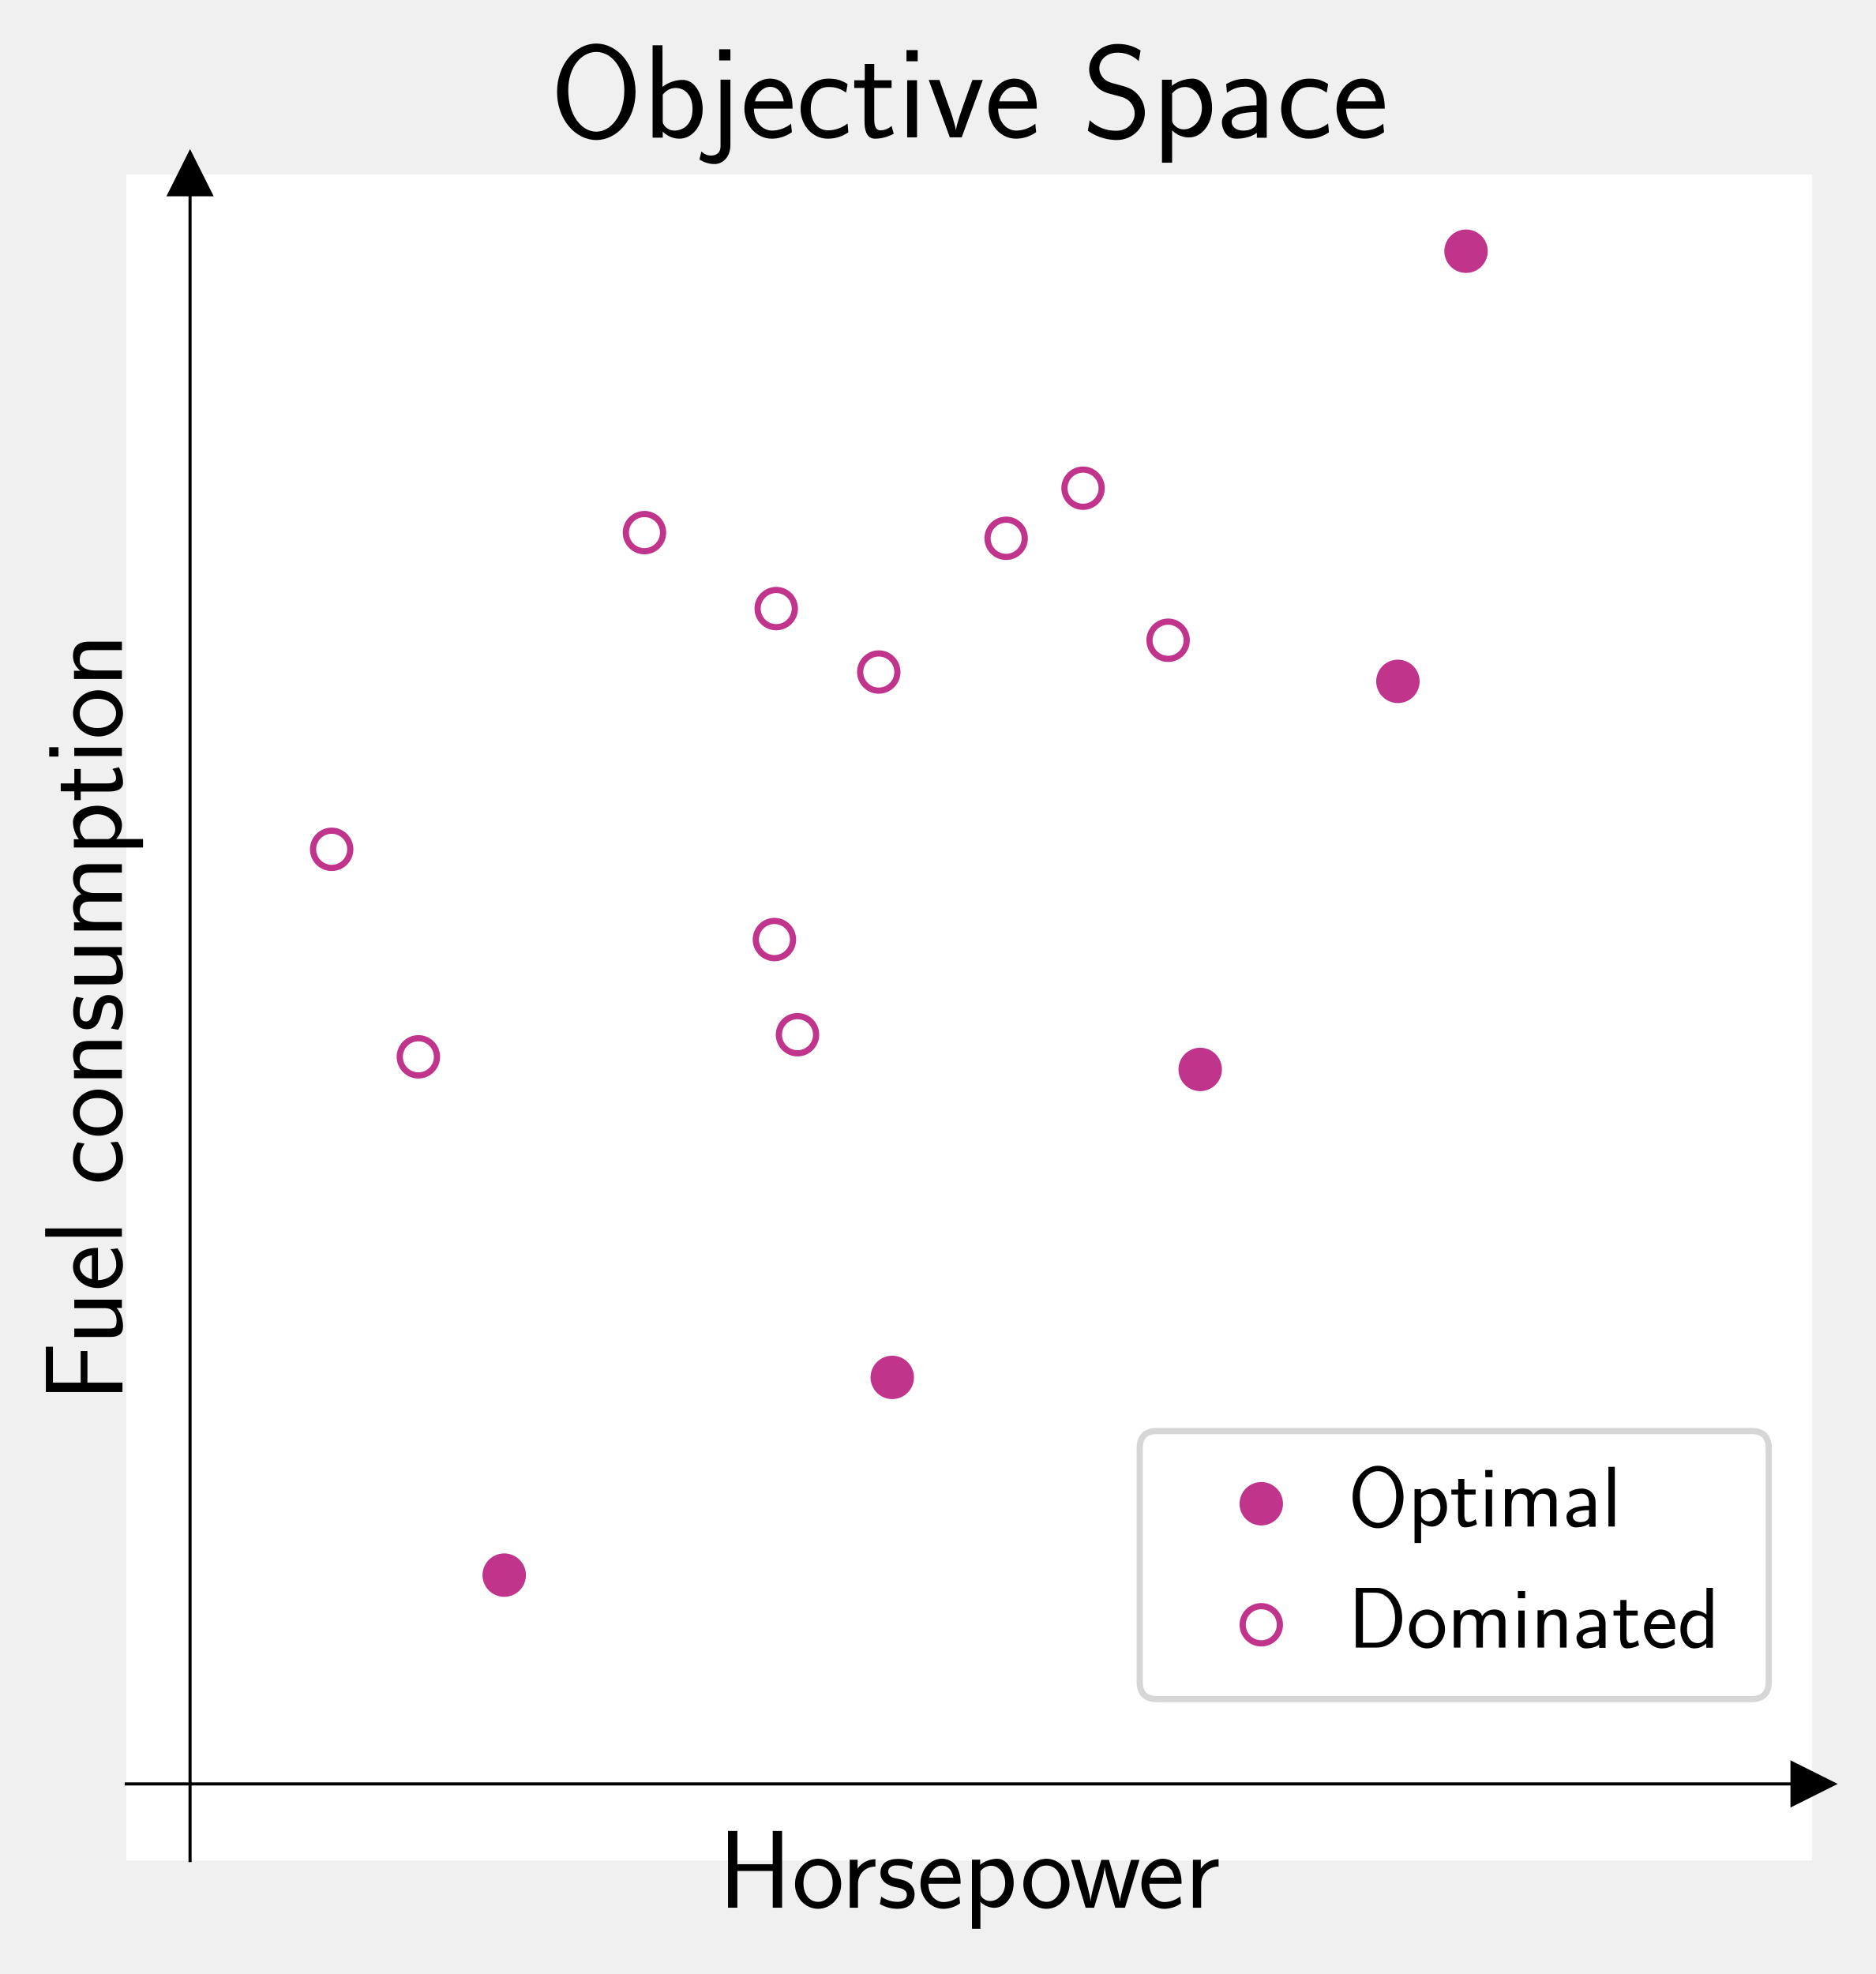
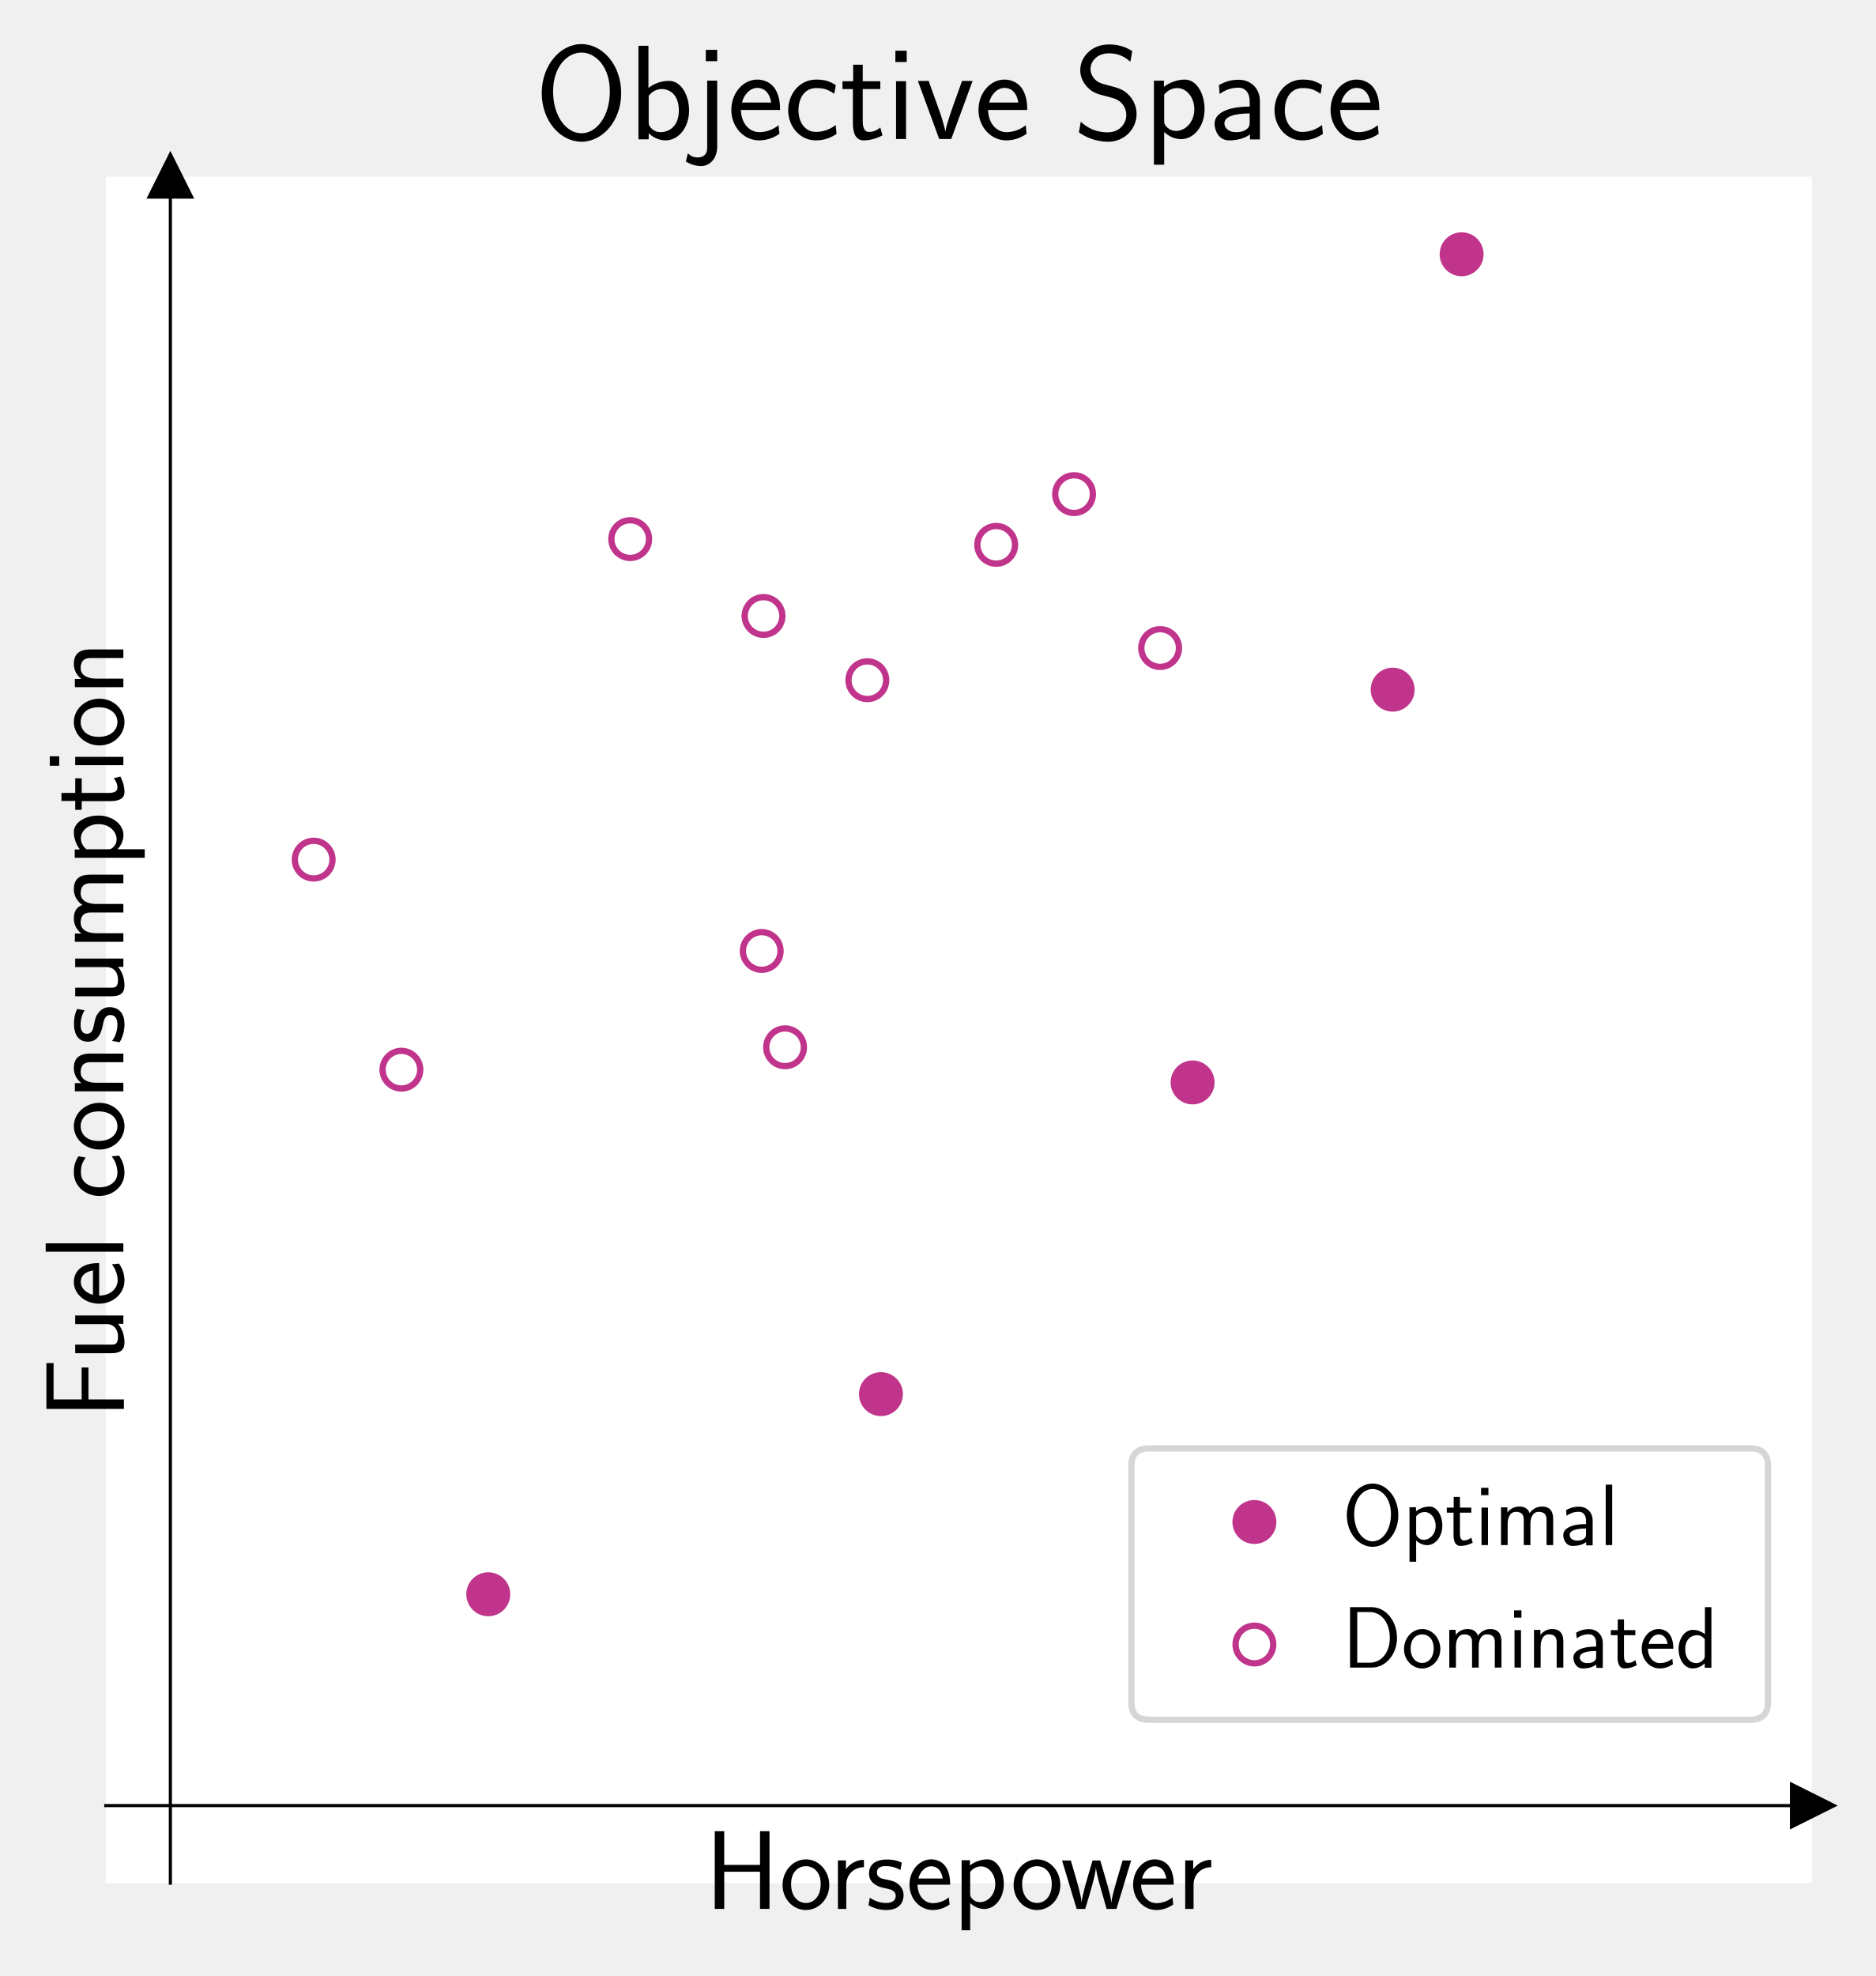
- <svg xmlns="http://www.w3.org/2000/svg" xmlns:xlink="http://www.w3.org/1999/xlink" width="302.356pt" height="318.231pt" viewBox="0 0 302.356 318.231" version="1.1">
+ <svg xmlns="http://www.w3.org/2000/svg" xmlns:xlink="http://www.w3.org/1999/xlink" width="298.856pt" height="314.731pt" viewBox="0 0 298.856 314.731" version="1.1">
  <defs>
    <style type="text/css">*{stroke-linejoin: round; stroke-linecap: butt}</style>
  </defs>
  <g id="figure_1">
    <g id="patch_1">
-       <path d="M -0 318.231  L 302.356 318.231  L 302.356 0  L -0 0  L -0 318.231  z " style="fill: none" />
+       <path d="M 0 314.731  L 298.856 314.731  L 298.856 -0  L 0 -0  L 0 314.731  z " style="fill: none" />
    </g>
    <g id="axes_1">
      <g id="patch_2">
-         <path d="M 20.356 299.944  L 292.156 299.944  L 292.156 28.144  L 20.356 28.144  z " style="fill: #ffffff" />
+         <path d="M 16.856 299.944  L 288.656 299.944  L 288.656 28.144  L 16.856 28.144  z " style="fill: #ffffff" />
      </g>
      <g id="PathCollection_1">
        <defs>
-           <path id="me8bba77afc" d="M 0 3  C 0.796 3 1.559 2.684 2.121 2.121  C 2.684 1.559 3 0.796 3 0  C 3 -0.796 2.684 -1.559 2.121 -2.121  C 1.559 -2.684 0.796 -3 0 -3  C -0.796 -3 -1.559 -2.684 -2.121 -2.121  C -2.684 -1.559 -3 -0.796 -3 0  C -3 0.796 -2.684 1.559 -2.121 2.121  C -1.559 2.684 -0.796 3 0 3  z " style="stroke: #c0348b" />
-         </defs>
-         <g clip-path="url(#pfab34923e4)">
-           <use xlink:href="#me8bba77afc" x="236.353" y="40.499" style="fill: #c0348b; stroke: #c0348b" />
-           <use xlink:href="#me8bba77afc" x="225.369" y="109.846" style="fill: #c0348b; stroke: #c0348b" />
-           <use xlink:href="#me8bba77afc" x="193.494" y="172.405" style="fill: #c0348b; stroke: #c0348b" />
-           <use xlink:href="#me8bba77afc" x="143.847" y="222.052" style="fill: #c0348b; stroke: #c0348b" />
-           <use xlink:href="#me8bba77afc" x="81.288" y="253.928" style="fill: #c0348b; stroke: #c0348b" />
+           <path id="m23ed366754" d="M 0 3  C 0.796 3 1.559 2.684 2.121 2.121  C 2.684 1.559 3 0.796 3 0  C 3 -0.796 2.684 -1.559 2.121 -2.121  C 1.559 -2.684 0.796 -3 0 -3  C -0.796 -3 -1.559 -2.684 -2.121 -2.121  C -2.684 -1.559 -3 -0.796 -3 0  C -3 0.796 -2.684 1.559 -2.121 2.121  C -1.559 2.684 -0.796 3 0 3  z " style="stroke: #c0348b" />
+         </defs>
+         <g clip-path="url(#p8de6a04092)">
+           <use xlink:href="#m23ed366754" x="232.853" y="40.499" style="fill: #c0348b; stroke: #c0348b" />
+           <use xlink:href="#m23ed366754" x="221.869" y="109.846" style="fill: #c0348b; stroke: #c0348b" />
+           <use xlink:href="#m23ed366754" x="189.994" y="172.405" style="fill: #c0348b; stroke: #c0348b" />
+           <use xlink:href="#m23ed366754" x="140.347" y="222.052" style="fill: #c0348b; stroke: #c0348b" />
+           <use xlink:href="#m23ed366754" x="77.788" y="253.928" style="fill: #c0348b; stroke: #c0348b" />
        </g>
      </g>
      <g id="PathCollection_2">
        <defs>
-           <path id="C0_0_d888e80e53" d="M 0 3  C 0.796 3 1.559 2.684 2.121 2.121  C 2.684 1.559 3 0.796 3 -0  C 3 -0.796 2.684 -1.559 2.121 -2.121  C 1.559 -2.684 0.796 -3 0 -3  C -0.796 -3 -1.559 -2.684 -2.121 -2.121  C -2.684 -1.559 -3 -0.796 -3 0  C -3 0.796 -2.684 1.559 -2.121 2.121  C -1.559 2.684 -0.796 3 0 3  z " />
-         </defs>
-         <g clip-path="url(#pfab34923e4)">
-           <use xlink:href="#C0_0_d888e80e53" x="125.141" y="98.111" style="fill: none; stroke: #c0348b" />
-         </g>
-         <g clip-path="url(#pfab34923e4)">
-           <use xlink:href="#C0_0_d888e80e53" x="103.899" y="85.867" style="fill: none; stroke: #c0348b" />
-         </g>
-         <g clip-path="url(#pfab34923e4)">
-           <use xlink:href="#C0_0_d888e80e53" x="174.608" y="78.703" style="fill: none; stroke: #c0348b" />
-         </g>
-         <g clip-path="url(#pfab34923e4)">
-           <use xlink:href="#C0_0_d888e80e53" x="188.322" y="103.217" style="fill: none; stroke: #c0348b" />
-         </g>
-         <g clip-path="url(#pfab34923e4)">
-           <use xlink:href="#C0_0_d888e80e53" x="67.449" y="170.373" style="fill: none; stroke: #c0348b" />
-         </g>
-         <g clip-path="url(#pfab34923e4)">
-           <use xlink:href="#C0_0_d888e80e53" x="141.677" y="108.34" style="fill: none; stroke: #c0348b" />
-         </g>
-         <g clip-path="url(#pfab34923e4)">
-           <use xlink:href="#C0_0_d888e80e53" x="124.852" y="151.467" style="fill: none; stroke: #c0348b" />
-         </g>
-         <g clip-path="url(#pfab34923e4)">
-           <use xlink:href="#C0_0_d888e80e53" x="162.207" y="86.78" style="fill: none; stroke: #c0348b" />
-         </g>
-         <g clip-path="url(#pfab34923e4)">
-           <use xlink:href="#C0_0_d888e80e53" x="53.472" y="136.918" style="fill: none; stroke: #c0348b" />
-         </g>
-         <g clip-path="url(#pfab34923e4)">
-           <use xlink:href="#C0_0_d888e80e53" x="128.571" y="166.806" style="fill: none; stroke: #c0348b" />
+           <path id="C0_0_ab36ab790d" d="M 0 3  C 0.796 3 1.559 2.684 2.121 2.121  C 2.684 1.559 3 0.796 3 -0  C 3 -0.796 2.684 -1.559 2.121 -2.121  C 1.559 -2.684 0.796 -3 0 -3  C -0.796 -3 -1.559 -2.684 -2.121 -2.121  C -2.684 -1.559 -3 -0.796 -3 0  C -3 0.796 -2.684 1.559 -2.121 2.121  C -1.559 2.684 -0.796 3 0 3  z " />
+         </defs>
+         <g clip-path="url(#p8de6a04092)">
+           <use xlink:href="#C0_0_ab36ab790d" x="121.641" y="98.111" style="fill: none; stroke: #c0348b" />
+         </g>
+         <g clip-path="url(#p8de6a04092)">
+           <use xlink:href="#C0_0_ab36ab790d" x="100.399" y="85.867" style="fill: none; stroke: #c0348b" />
+         </g>
+         <g clip-path="url(#p8de6a04092)">
+           <use xlink:href="#C0_0_ab36ab790d" x="171.108" y="78.703" style="fill: none; stroke: #c0348b" />
+         </g>
+         <g clip-path="url(#p8de6a04092)">
+           <use xlink:href="#C0_0_ab36ab790d" x="184.822" y="103.217" style="fill: none; stroke: #c0348b" />
+         </g>
+         <g clip-path="url(#p8de6a04092)">
+           <use xlink:href="#C0_0_ab36ab790d" x="63.949" y="170.373" style="fill: none; stroke: #c0348b" />
+         </g>
+         <g clip-path="url(#p8de6a04092)">
+           <use xlink:href="#C0_0_ab36ab790d" x="138.177" y="108.34" style="fill: none; stroke: #c0348b" />
+         </g>
+         <g clip-path="url(#p8de6a04092)">
+           <use xlink:href="#C0_0_ab36ab790d" x="121.352" y="151.467" style="fill: none; stroke: #c0348b" />
+         </g>
+         <g clip-path="url(#p8de6a04092)">
+           <use xlink:href="#C0_0_ab36ab790d" x="158.707" y="86.78" style="fill: none; stroke: #c0348b" />
+         </g>
+         <g clip-path="url(#p8de6a04092)">
+           <use xlink:href="#C0_0_ab36ab790d" x="49.972" y="136.918" style="fill: none; stroke: #c0348b" />
+         </g>
+         <g clip-path="url(#p8de6a04092)">
+           <use xlink:href="#C0_0_ab36ab790d" x="125.071" y="166.806" style="fill: none; stroke: #c0348b" />
        </g>
      </g>
      <g id="matplotlib.axis_1">
        <g id="text_1">
-           <g transform="translate(115.7937 307.5427)scale(0.18 -0.18)">
+           <g transform="translate(112.2937 304.0427)scale(0.18 -0.18)">
            <defs>
              <path id="CMSS17-48" d="M 3674 4416  L 3136 4416  L 3136 2501  L 1101 2501  L 1101 4416  L 563 4416  L 563 0  L 1101 0  L 1101 2112  L 3136 2112  L 3136 0  L 3674 0  L 3674 4416  z " transform="scale(0.015625)" />
              <path id="CMSS17-6f" d="M 2829 1356  C 2829 2176 2221 2816 1504 2816  C 768 2816 173 2157 173 1356  C 173 544 787 -64 1498 -64  C 2227 -64 2829 563 2829 1356  z M 1504 337  C 1050 337 659 709 659 1408  C 659 2151 1114 2427 1498 2427  C 1914 2427 2342 2126 2342 1408  C 2342 683 1926 337 1504 337  z " transform="scale(0.015625)" />
              <path id="CMSS17-72" d="M 954 1363  C 954 1965 1395 2368 1958 2368  L 1958 2789  C 1549 2789 1165 2585 934 2253  L 934 2758  L 480 2758  L 480 0  L 954 0  L 954 1363  z " transform="scale(0.015625)" />
              <path id="CMSS17-73" d="M 2061 2627  C 1683 2807 1389 2807 1197 2807  C 742 2807 198 2648 198 2003  C 198 1359 902 1218 1094 1179  C 1389 1122 1715 1058 1715 740  C 1715 337 1254 337 1171 337  C 915 337 563 407 243 638  L 166 210  C 531 0 883 -64 1178 -64  C 1965 -64 2163 416 2163 781  C 2163 1094 1984 1305 1862 1401  C 1651 1568 1574 1587 1050 1696  C 960 1709 646 1779 646 2066  C 646 2432 1050 2432 1139 2432  C 1555 2432 1811 2303 1984 2208  L 2061 2627  z " transform="scale(0.015625)" />
              <path id="CMSS17-65" d="M 2502 1377  C 2502 1590 2490 2003 2285 2345  C 2061 2713 1696 2816 1421 2816  C 755 2816 192 2188 192 1375  C 192 582 774 -64 1510 -64  C 1798 -64 2150 19 2470 248  C 2470 274 2458 414 2451 420  C 2451 433 2432 630 2432 656  C 2125 407 1773 325 1517 325  C 1107 325 666 667 646 1377  L 2502 1377  z M 698 1728  C 781 2084 1062 2421 1421 2421  C 1517 2421 1965 2421 2080 1728  L 698 1728  z " transform="scale(0.015625)" />
              <path id="CMSS17-70" d="M 966 333  C 1178 129 1466 -5 1773 -5  C 2368 -5 2880 603 2880 1412  C 2880 2159 2496 2816 1946 2816  C 1626 2816 1242 2702 954 2472  L 954 2765  L 480 2765  L 480 -1216  L 966 -1216  L 966 333  z M 966 2100  C 1018 2176 1235 2415 1587 2415  C 2035 2415 2394 1960 2394 1412  C 2394 787 1958 384 1530 384  C 1402 384 1267 415 1139 523  C 966 674 966 768 966 857  L 966 2100  z " transform="scale(0.015625)" />
              <path id="CMSS17-77" d="M 4013 2752  L 3526 2752  L 3187 1601  C 3117 1358 2918 685 2893 371  L 2886 371  C 2874 564 2765 1024 2586 1633  L 2259 2752  L 1818 2752  L 1498 1658  C 1338 1101 1216 627 1203 371  L 1197 371  C 1171 749 909 1633 870 1773  L 582 2752  L 83 2752  L 915 0  L 1402 0  C 1734 1096 1990 1943 2010 2370  C 2022 2160 2131 1707 2195 1484  L 2618 0  L 3181 0  L 4013 2752  z " transform="scale(0.015625)" />
            </defs>
            <use xlink:href="#CMSS17-48" transform="scale(0.996264)" />
            <use xlink:href="#CMSS17-6f" transform="translate(66.06152 0)scale(0.996264)" />
            <use xlink:href="#CMSS17-72" transform="translate(110.3027 0)scale(0.996264)" />
            <use xlink:href="#CMSS17-73" transform="translate(142.2125 0)scale(0.996264)" />
            <use xlink:href="#CMSS17-65" transform="translate(178.126 0)scale(0.996264)" />
            <use xlink:href="#CMSS17-70" transform="translate(219.7648 0)scale(0.996264)" />
            <use xlink:href="#CMSS17-6f" transform="translate(270.5722 0)scale(0.996264)" />
            <use xlink:href="#CMSS17-77" transform="translate(314.8134 0)scale(0.996264)" />
            <use xlink:href="#CMSS17-65" transform="translate(376.0305 0)scale(0.996264)" />
            <use xlink:href="#CMSS17-72" transform="translate(417.6693 0)scale(0.996264)" />
          </g>
        </g>
      </g>
      <g id="matplotlib.axis_2">
        <g id="text_2">
          <g transform="translate(19.6533 225.9857)rotate(-90)scale(0.18 -0.18)">
            <defs>
              <path id="CMSS17-46" d="M 2918 1984  L 2918 2373  L 1101 2373  L 1101 3968  L 1882 3968  C 1958 3968 2035 3968 2112 3968  L 3168 3968  L 3168 4375  L 563 4375  L 563 -32  L 1101 -32  L 1101 1984  L 2918 1984  z " transform="scale(0.015625)" />
              <path id="CMSS17-75" d="M 2618 2739  L 2131 2739  L 2131 972  C 2131 498 1786 306 1421 306  C 998 306 960 447 960 709  L 960 2739  L 474 2739  L 474 678  C 474 179 646 -64 1088 -64  C 1306 -64 1798 -13 2144 306  L 2144 0  L 2618 0  L 2618 2739  z " transform="scale(0.015625)" />
              <path id="CMSS17-6c" d="M 947 4416  L 474 4416  L 474 0  L 947 0  L 947 4416  z " transform="scale(0.015625)" />
              <path id="CMSS17-63" d="M 2464 2541  C 2464 2585 2170 2714 2093 2739  C 1882 2816 1613 2816 1542 2816  C 710 2816 211 2093 211 1363  C 211 595 768 -64 1517 -64  C 1946 -64 2253 76 2502 242  L 2464 664  C 2189 453 1869 337 1523 337  C 1024 337 698 774 698 1369  C 698 1831 909 2414 1549 2414  C 1901 2414 2099 2343 2394 2145  L 2464 2541  z " transform="scale(0.015625)" />
              <path id="CMSS17-6e" d="M 2618 1877  C 2618 2283 2522 2816 1798 2816  C 1389 2816 1120 2606 941 2389  L 941 2758  L 474 2758  L 474 0  L 960 0  L 960 1559  C 960 1964 1114 2428 1549 2428  C 2112 2428 2131 2048 2131 1829  L 2131 0  L 2618 0  L 2618 1877  z " transform="scale(0.015625)" />
              <path id="CMSS17-6d" d="M 4288 1877  C 4288 2308 4179 2816 3462 2816  C 2982 2816 2694 2516 2566 2331  C 2451 2670 2182 2816 1798 2816  C 1363 2816 1088 2568 941 2389  L 941 2758  L 474 2758  L 474 0  L 960 0  L 960 1559  C 960 1939 1101 2428 1555 2428  C 2138 2428 2138 2016 2138 1829  L 2138 0  L 2624 0  L 2624 1559  C 2624 1939 2765 2428 3219 2428  C 3802 2428 3802 2016 3802 1829  L 3802 0  L 4288 0  L 4288 1877  z " transform="scale(0.015625)" />
              <path id="CMSS17-74" d="M 1069 2368  L 1901 2368  L 1901 2737  L 1069 2737  L 1069 3520  L 614 3520  L 614 2737  L 109 2737  L 109 2368  L 602 2368  L 602 749  C 602 384 685 -64 1107 -64  C 1427 -64 1722 25 2003 172  L 1901 548  C 1747 414 1562 337 1363 337  C 1082 337 1069 696 1069 856  L 1069 2368  z " transform="scale(0.015625)" />
              <path id="CMSS17-69" d="M 979 4183  L 442 4183  L 442 3648  L 979 3648  L 979 4183  z M 947 2739  L 474 2739  L 474 0  L 947 0  L 947 2739  z " transform="scale(0.015625)" />
            </defs>
            <use xlink:href="#CMSS17-46" transform="scale(0.996264)" />
            <use xlink:href="#CMSS17-75" transform="translate(50.68711 0)scale(0.996264)" />
            <use xlink:href="#CMSS17-65" transform="translate(98.89205 0)scale(0.996264)" />
            <use xlink:href="#CMSS17-6c" transform="translate(140.5309 0)scale(0.996264)" />
            <use xlink:href="#CMSS17-63" transform="translate(193.9407 0)scale(0.996264)" />
            <use xlink:href="#CMSS17-6f" transform="translate(235.5795 0)scale(0.996264)" />
            <use xlink:href="#CMSS17-6e" transform="translate(282.4232 0)scale(0.996264)" />
            <use xlink:href="#CMSS17-73" transform="translate(330.6281 0)scale(0.996264)" />
            <use xlink:href="#CMSS17-75" transform="translate(366.5416 0)scale(0.996264)" />
            <use xlink:href="#CMSS17-6d" transform="translate(414.7466 0)scale(0.996264)" />
            <use xlink:href="#CMSS17-70" transform="translate(488.9758 0)scale(0.996264)" />
            <use xlink:href="#CMSS17-74" transform="translate(537.1808 0)scale(0.996264)" />
            <use xlink:href="#CMSS17-69" transform="translate(571.0123 0)scale(0.996264)" />
            <use xlink:href="#CMSS17-6f" transform="translate(593.1931 0)scale(0.996264)" />
            <use xlink:href="#CMSS17-6e" transform="translate(640.0367 0)scale(0.996264)" />
          </g>
        </g>
      </g>
      <g id="line2d_1">
        <defs>
-           <path id="m6b960b5e14" d="M 3 0  L -3 -3  L -3 3  z " style="stroke: #000000; stroke-linejoin: miter" />
+           <path id="m274481e525" d="M 3 0  L -3 -3  L -3 3  z " style="stroke: #000000; stroke-linejoin: miter" />
        </defs>
        <g>
-           <use xlink:href="#m6b960b5e14" x="292.156" y="287.589" style="stroke: #000000; stroke-linejoin: miter" />
+           <use xlink:href="#m274481e525" x="288.656" y="287.589" style="stroke: #000000; stroke-linejoin: miter" />
        </g>
      </g>
      <g id="line2d_2">
        <defs>
-           <path id="mde983bc5ed" d="M 0 -3  L -3 3  L 3 3  z " style="stroke: #000000; stroke-linejoin: miter" />
+           <path id="m81fbbfebfe" d="M 0 -3  L -3 3  L 3 3  z " style="stroke: #000000; stroke-linejoin: miter" />
        </defs>
        <g>
-           <use xlink:href="#mde983bc5ed" x="30.641" y="28.144" style="stroke: #000000; stroke-linejoin: miter" />
+           <use xlink:href="#m81fbbfebfe" x="27.141" y="28.144" style="stroke: #000000; stroke-linejoin: miter" />
        </g>
      </g>
      <g id="patch_3">
-         <path d="M 30.641 299.944  L 30.641 28.144  " style="fill: none; stroke: #000000; stroke-width: 0.5; stroke-linejoin: miter; stroke-linecap: square" />
+         <path d="M 27.141 299.944  L 27.141 28.144  " style="fill: none; stroke: #000000; stroke-width: 0.5; stroke-linejoin: miter; stroke-linecap: square" />
      </g>
      <g id="patch_4">
-         <path d="M 20.356 287.589  L 292.156 287.589  " style="fill: none; stroke: #000000; stroke-width: 0.5; stroke-linejoin: miter; stroke-linecap: square" />
+         <path d="M 16.856 287.589  L 288.656 287.589  " style="fill: none; stroke: #000000; stroke-width: 0.5; stroke-linejoin: miter; stroke-linecap: square" />
      </g>
      <g id="text_3">
-         <g transform="translate(88.6885 22.14396)scale(0.216 -0.216)">
+         <g transform="translate(85.1885 22.14396)scale(0.216 -0.216)">
          <defs>
            <path id="CMSS17-4f" d="M 4096 2178  C 4096 3503 3219 4497 2214 4497  C 1210 4497 333 3497 333 2178  C 333 847 1222 -128 2214 -128  C 3206 -128 4096 847 4096 2178  z M 2214 273  C 1510 273 870 1057 870 2261  C 870 3433 1549 4096 2214 4096  C 2880 4096 3558 3433 3558 2261  C 3558 1051 2912 273 2214 273  z " transform="scale(0.015625)" />
            <path id="CMSS17-62" d="M 954 4416  L 480 4416  L 480 -13  L 966 -13  L 966 274  C 1210 38 1504 -64 1766 -64  C 2381 -64 2880 549 2880 1352  C 2880 2086 2496 2756 1926 2756  C 1523 2756 1165 2591 954 2419  L 954 4416  z M 966 2046  C 1107 2222 1306 2368 1587 2368  C 1965 2368 2394 2097 2394 1352  C 2394 558 1882 325 1530 325  C 1402 325 1267 356 1139 464  C 966 615 966 709 966 797  L 966 2046  z " transform="scale(0.015625)" />
            <path id="CMSS17-6a" d="M 1114 4224  L 576 4224  L 576 3689  L 1114 3689  L 1114 4224  z M -371 -1064  C -166 -1191 83 -1280 352 -1280  C 755 -1280 1114 -935 1114 -366  L 1114 2767  L 640 2767  L 640 -425  C 640 -815 346 -873 179 -873  C 38 -873 -128 -828 -275 -675  L -371 -1064  z " transform="scale(0.015625)" />
            <path id="CMSS17-76" d="M 2675 2752  L 2176 2752  L 1747 1556  C 1613 1165 1421 627 1389 352  L 1382 352  C 1370 468 1318 634 1286 749  C 1248 890 1197 1056 1158 1172  L 595 2752  L 83 2752  L 1094 0  L 1664 0  L 2675 2752  z " transform="scale(0.015625)" />
            <path id="CMSS17-53" d="M 2797 4169  C 2515 4334 2208 4480 1690 4480  C 864 4480 333 3879 333 3266  C 333 3025 403 2753 653 2475  C 902 2196 1184 2121 1542 2033  C 1690 1994 1939 1924 1984 1906  C 2342 1767 2515 1444 2515 1140  C 2515 742 2202 318 1645 318  C 1453 318 890 318 358 819  L 269 318  C 794 -64 1363 -128 1651 -128  C 2438 -128 3002 488 3002 1186  C 3002 1440 2925 1763 2656 2061  C 2394 2347 2163 2410 1638 2549  C 1338 2626 1146 2677 986 2873  C 877 3013 819 3146 819 3317  C 819 3673 1126 4060 1690 4060  C 1971 4060 2336 4002 2707 3660  L 2797 4169  z " transform="scale(0.015625)" />
            <path id="CMSS17-61" d="M 2406 1791  C 2406 2392 1978 2808 1402 2808  C 1120 2808 813 2757 461 2553  L 499 2135  C 659 2248 934 2432 1395 2432  C 1722 2432 1920 2180 1920 1782  L 1920 1536  C 896 1536 256 1238 256 726  C 256 461 416 -64 947 -64  C 1043 -64 1562 -64 1933 217  L 1933 -19  L 2406 -19  L 2406 1791  z M 1920 816  C 1920 701 1920 548 1728 434  C 1562 325 1350 325 1261 325  C 941 325 723 511 723 744  C 723 1211 1722 1211 1920 1211  L 1920 816  z " transform="scale(0.015625)" />
          </defs>
          <use xlink:href="#CMSS17-4f" transform="scale(0.996264)" />
          <use xlink:href="#CMSS17-62" transform="translate(69.02425 0)scale(0.996264)" />
          <use xlink:href="#CMSS17-6a" transform="translate(117.2292 0)scale(0.996264)" />
          <use xlink:href="#CMSS17-65" transform="translate(142.0123 0)scale(0.996264)" />
          <use xlink:href="#CMSS17-63" transform="translate(183.6511 0)scale(0.996264)" />
          <use xlink:href="#CMSS17-74" transform="translate(225.2899 0)scale(0.996264)" />
          <use xlink:href="#CMSS17-69" transform="translate(259.1215 0)scale(0.996264)" />
          <use xlink:href="#CMSS17-76" transform="translate(281.3022 0)scale(0.996264)" />
          <use xlink:href="#CMSS17-65" transform="translate(324.3024 0)scale(0.996264)" />
          <use xlink:href="#CMSS17-53" transform="translate(397.1703 0)scale(0.996264)" />
          <use xlink:href="#CMSS17-70" transform="translate(449.2188 0)scale(0.996264)" />
          <use xlink:href="#CMSS17-61" transform="translate(497.4238 0)scale(0.996264)" />
          <use xlink:href="#CMSS17-63" transform="translate(542.3457 0)scale(0.996264)" />
          <use xlink:href="#CMSS17-65" transform="translate(583.9845 0)scale(0.996264)" />
        </g>
      </g>
      <g id="legend_1">
        <g id="patch_5">
-           <path d="M 186.541 273.918  L 282.356 273.918  Q 285.156 273.918 285.156 271.118  L 285.156 233.494  Q 285.156 230.694 282.356 230.694  L 186.541 230.694  Q 183.741 230.694 183.741 233.494  L 183.741 271.118  Q 183.741 273.918 186.541 273.918  z " style="fill: #ffffff; opacity: 0.8; stroke: #cccccc; stroke-linejoin: miter" />
+           <path d="M 183.041 273.918  L 278.856 273.918  Q 281.656 273.918 281.656 271.118  L 281.656 233.494  Q 281.656 230.694 278.856 230.694  L 183.041 230.694  Q 180.241 230.694 180.241 233.494  L 180.241 271.118  Q 180.241 273.918 183.041 273.918  z " style="fill: #ffffff; opacity: 0.8; stroke: #cccccc; stroke-linejoin: miter" />
        </g>
        <g id="PathCollection_3">
          <g>
-             <use xlink:href="#me8bba77afc" x="203.341" y="242.419" style="fill: #c0348b; stroke: #c0348b" />
+             <use xlink:href="#m23ed366754" x="199.841" y="242.419" style="fill: #c0348b; stroke: #c0348b" />
          </g>
        </g>
        <g id="text_4">
-           <g transform="translate(217.3408 246.0939)scale(0.14 -0.14)">
+           <g transform="translate(213.8408 246.0939)scale(0.14 -0.14)">
            <use xlink:href="#CMSS17-4f" transform="scale(0.996264)" />
            <use xlink:href="#CMSS17-70" transform="translate(69.02425 0)scale(0.996264)" />
            <use xlink:href="#CMSS17-74" transform="translate(117.2292 0)scale(0.996264)" />
            <use xlink:href="#CMSS17-69" transform="translate(151.0608 0)scale(0.996264)" />
            <use xlink:href="#CMSS17-6d" transform="translate(173.2415 0)scale(0.996264)" />
            <use xlink:href="#CMSS17-61" transform="translate(247.4707 0)scale(0.996264)" />
            <use xlink:href="#CMSS17-6c" transform="translate(292.3927 0)scale(0.996264)" />
          </g>
        </g>
        <g id="PathCollection_4">
-           <path d="M 203.341 264.931  C 204.136 264.931 204.9 264.615 205.462 264.052  C 206.025 263.49 206.341 262.727 206.341 261.931  C 206.341 261.135 206.025 260.372 205.462 259.81  C 204.9 259.247 204.136 258.931 203.341 258.931  C 202.545 258.931 201.782 259.247 201.219 259.81  C 200.657 260.372 200.341 261.135 200.341 261.931  C 200.341 262.727 200.657 263.49 201.219 264.052  C 201.782 264.615 202.545 264.931 203.341 264.931  L 203.341 264.931  z " style="fill: none; stroke: #c0348b" />
+           <path d="M 199.841 264.931  C 200.636 264.931 201.4 264.615 201.962 264.052  C 202.525 263.49 202.841 262.727 202.841 261.931  C 202.841 261.135 202.525 260.372 201.962 259.81  C 201.4 259.247 200.636 258.931 199.841 258.931  C 199.045 258.931 198.282 259.247 197.719 259.81  C 197.157 260.372 196.841 261.135 196.841 261.931  C 196.841 262.727 197.157 263.49 197.719 264.052  C 198.282 264.615 199.045 264.931 199.841 264.931  L 199.841 264.931  z " style="fill: none; stroke: #c0348b" />
        </g>
        <g id="text_5">
-           <g transform="translate(217.3408 265.6059)scale(0.14 -0.14)">
+           <g transform="translate(213.8408 265.6059)scale(0.14 -0.14)">
            <defs>
              <path id="CMSS17-44" d="M 570 4416  L 570 0  L 2144 0  C 3194 0 4000 980 4000 2170  C 4000 3398 3194 4416 2144 4416  L 570 4416  z M 1094 357  L 1094 4059  L 2003 4059  C 2861 4059 3475 3277 3475 2170  C 3475 1107 2867 357 2003 357  L 1094 357  z " transform="scale(0.015625)" />
              <path id="CMSS17-64" d="M 2611 4416  L 2138 4416  L 2138 2438  C 1939 2603 1613 2756 1254 2756  C 672 2756 211 2131 211 1347  C 211 562 666 -64 1235 -64  C 1677 -64 1971 172 2125 306  L 2125 -13  L 2611 -13  L 2611 4416  z M 2125 836  C 2125 747 2125 653 1926 482  C 1798 375 1645 325 1498 325  C 1152 325 698 576 698 1340  C 698 2134 1210 2368 1562 2368  C 1798 2368 1990 2254 2125 2065  L 2125 836  z " transform="scale(0.015625)" />
            </defs>
            <use xlink:href="#CMSS17-44" transform="scale(0.996264)" />
            <use xlink:href="#CMSS17-6f" transform="translate(67.54284 0)scale(0.996264)" />
            <use xlink:href="#CMSS17-6d" transform="translate(114.3865 0)scale(0.996264)" />
            <use xlink:href="#CMSS17-69" transform="translate(188.6157 0)scale(0.996264)" />
            <use xlink:href="#CMSS17-6e" transform="translate(210.7964 0)scale(0.996264)" />
            <use xlink:href="#CMSS17-61" transform="translate(259.0014 0)scale(0.996264)" />
            <use xlink:href="#CMSS17-74" transform="translate(303.9233 0)scale(0.996264)" />
            <use xlink:href="#CMSS17-65" transform="translate(337.7549 0)scale(0.996264)" />
            <use xlink:href="#CMSS17-64" transform="translate(379.3937 0)scale(0.996264)" />
          </g>
        </g>
      </g>
    </g>
  </g>
  <defs>
-     <clipPath id="pfab34923e4">
-       <rect x="20.356" y="28.144" width="271.8" height="271.8" />
+     <clipPath id="p8de6a04092">
+       <rect x="16.856" y="28.144" width="271.8" height="271.8" />
    </clipPath>
  </defs>
</svg>
